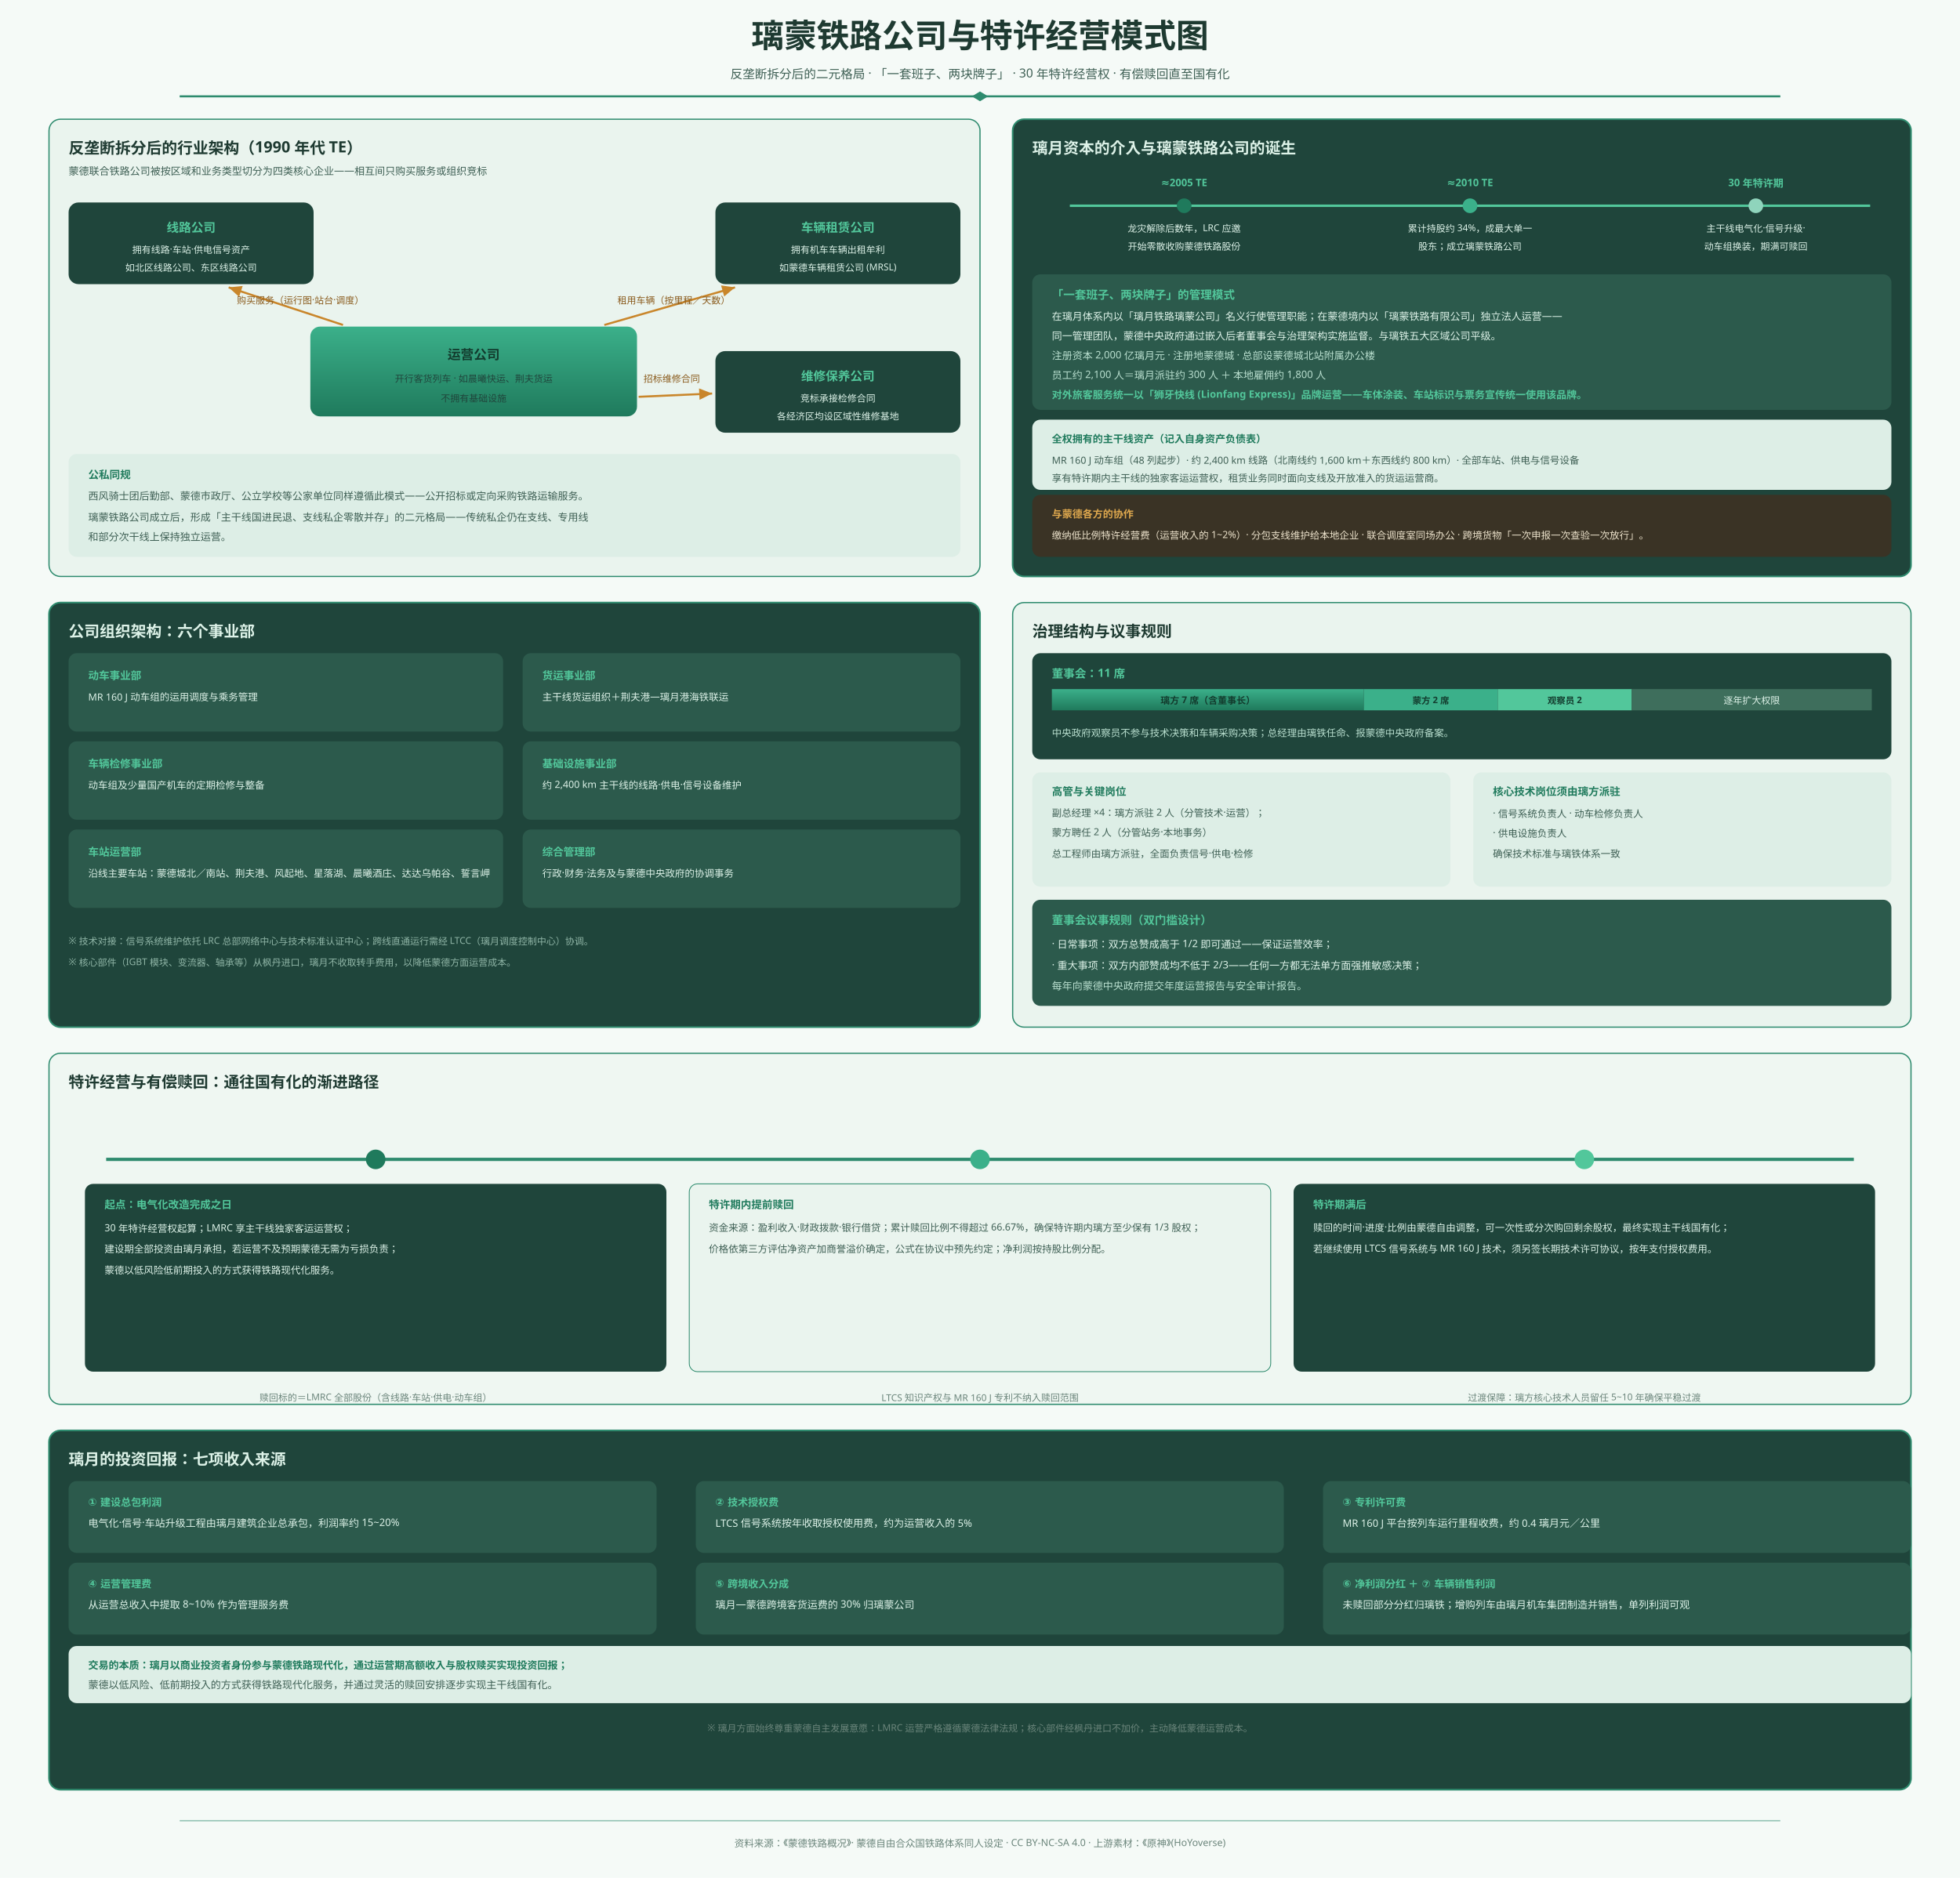
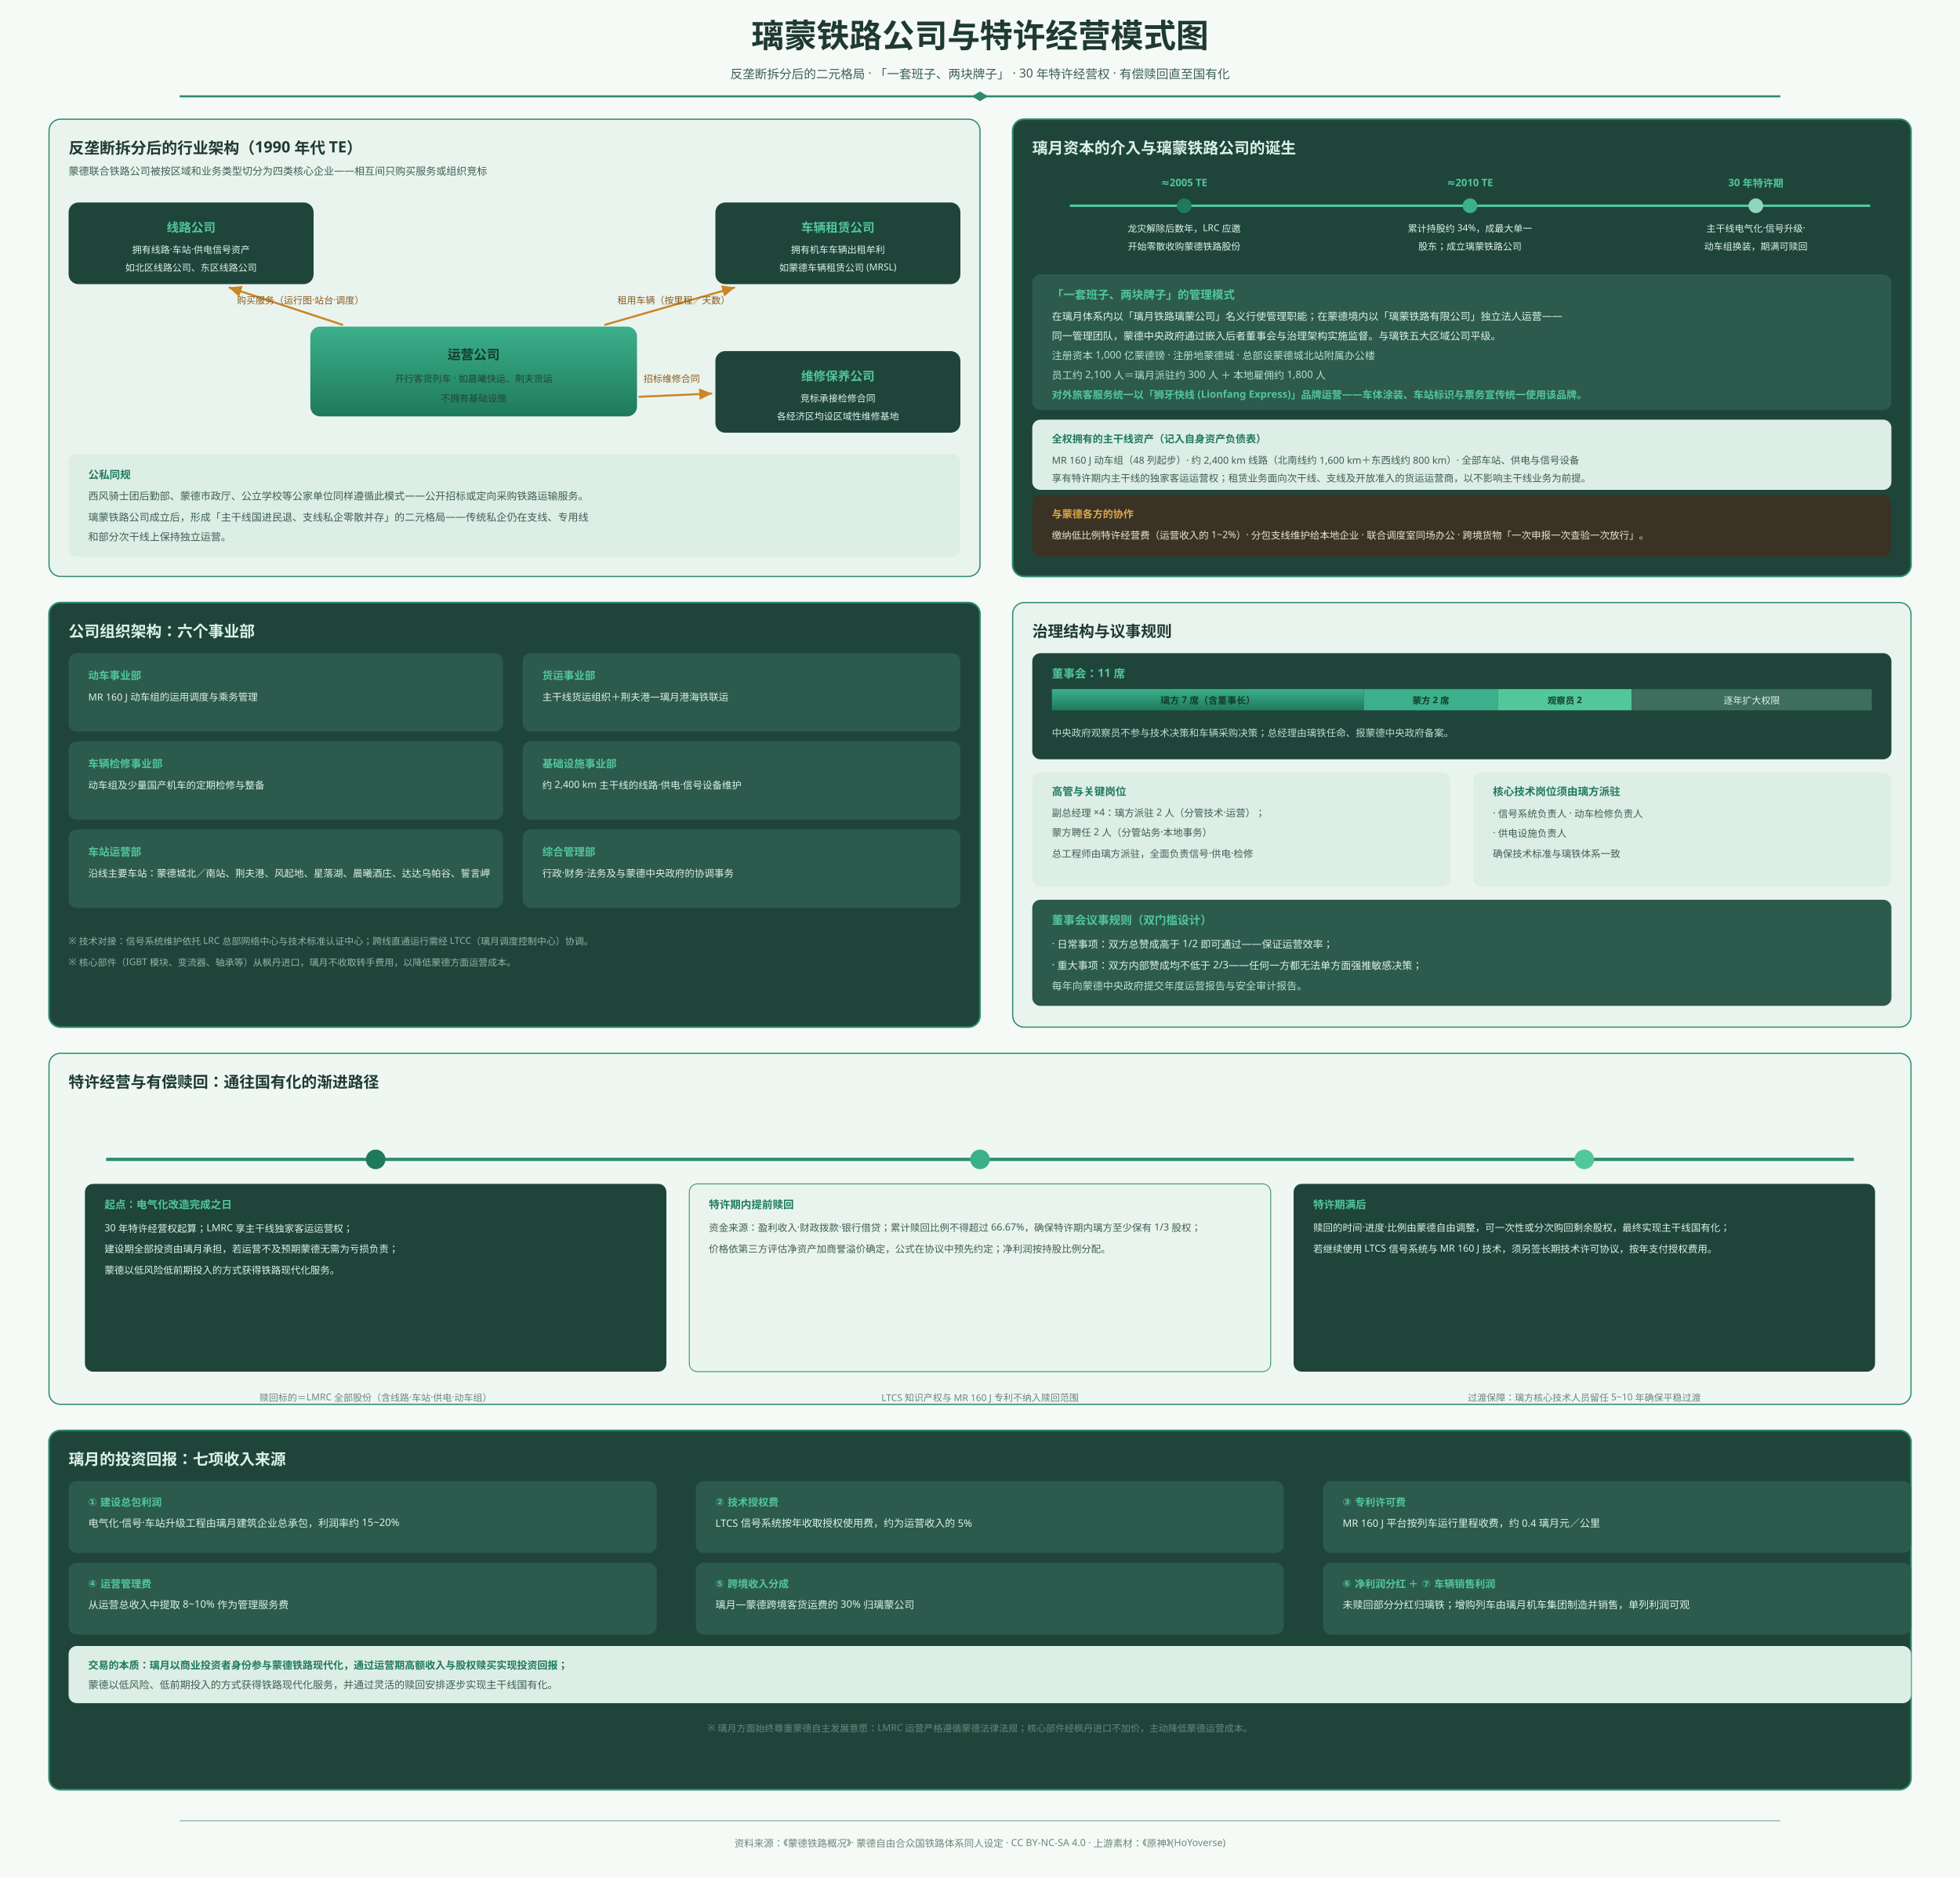
<svg xmlns="http://www.w3.org/2000/svg" viewBox="0 0 2400 2300" font-family="'Microsoft YaHei','PingFang SC','Noto Sans SC',sans-serif">
  <defs>
    <linearGradient id="anemoTop" x1="0" y1="0" x2="0" y2="1">
      <stop offset="0" stop-color="#3BB08A" />
      <stop offset="1" stop-color="#1F7A5C" />
    </linearGradient>
    <marker id="arrowAmber" viewBox="0 0 10 10" refX="9" refY="5" markerWidth="7" markerHeight="7" orient="auto-start-reverse">
      <path d="M 0 1 L 9 5 L 0 9 Z" fill="#C9862B" />
    </marker>
  </defs>
  <rect width="2400" height="2300" fill="#F5FAF7" />
  <text x="1200" y="58" text-anchor="middle" font-size="40" font-weight="700" fill="#1E3A31">璃蒙铁路公司与特许经营模式图</text>
  <text x="1200" y="96" text-anchor="middle" font-size="15" fill="#3E5F54">反垄断拆分后的二元格局 · 「一套班子、两块牌子」 · 30 年特许经营权 · 有偿赎回直至国有化</text>
  <line x1="220" y1="118" x2="2180" y2="118" stroke="#2E8B6E" stroke-width="2.5" />
  <polygon points="1200,112 1210,118 1200,124 1190,118" fill="#2E8B6E" />
  <g>
    <rect x="60" y="146" width="1140" height="560" rx="14" fill="#EAF4EE" stroke="#2E8B6E" stroke-width="1.5" />
    <text x="84" y="188" font-size="19" font-weight="700" fill="#1E3A31">反垄断拆分后的行业架构（1990 年代 TE）</text>
    <text x="84" y="214" font-size="12.5" fill="#3E5F54">蒙德联合铁路公司被按区域和业务类型切分为四类核心企业——相互间只购买服务或组织竞标</text>
    <rect x="380" y="400" width="400" height="110" rx="12" fill="url(#anemoTop)" />
    <text x="580" y="440" text-anchor="middle" font-size="16" font-weight="700" fill="#123B2D">运营公司</text>
    <text x="580" y="468" text-anchor="middle" font-size="11.5" fill="#1F453B">开行客货列车 · 如晨曦快运、荆夫货运</text>
    <text x="580" y="492" text-anchor="middle" font-size="11.5" fill="#1F453B">不拥有基础设施</text>
    <rect x="84" y="248" width="300" height="100" rx="12" fill="#1F453B" />
    <text x="234" y="284" text-anchor="middle" font-size="15" font-weight="700" fill="#52C79B">线路公司</text>
    <text x="234" y="310" text-anchor="middle" font-size="11.5" fill="#DDF2E8">拥有线路·车站·供电信号资产</text>
    <text x="234" y="332" text-anchor="middle" font-size="11.5" fill="#DDF2E8">如北区线路公司、东区线路公司</text>
    <rect x="876" y="248" width="300" height="100" rx="12" fill="#1F453B" />
    <text x="1026" y="284" text-anchor="middle" font-size="15" font-weight="700" fill="#52C79B">车辆租赁公司</text>
    <text x="1026" y="310" text-anchor="middle" font-size="11.5" fill="#DDF2E8">拥有机车车辆出租牟利</text>
    <text x="1026" y="332" text-anchor="middle" font-size="11.5" fill="#DDF2E8">如蒙德车辆租赁公司 (MRSL)</text>
    <rect x="876" y="430" width="300" height="100" rx="12" fill="#1F453B" />
    <text x="1026" y="466" text-anchor="middle" font-size="15" font-weight="700" fill="#52C79B">维修保养公司</text>
    <text x="1026" y="492" text-anchor="middle" font-size="11.5" fill="#DDF2E8">竞标承接检修合同</text>
    <text x="1026" y="514" text-anchor="middle" font-size="11.5" fill="#DDF2E8">各经济区均设区域性维修基地</text>
    <line x1="420" y1="398" x2="280" y2="352" stroke="#C9862B" stroke-width="2.5" marker-end="url(#arrowAmber)" />
    <text x="290" y="372" font-size="11.5" fill="#8A5B1D">购买服务（运行图·站台·调度）</text>
    <line x1="740" y1="398" x2="900" y2="352" stroke="#C9862B" stroke-width="2.5" marker-end="url(#arrowAmber)" />
    <text x="756" y="372" font-size="11.5" fill="#8A5B1D">租用车辆（按里程／天数）</text>
    <line x1="782" y1="486" x2="872" y2="482" stroke="#C9862B" stroke-width="2.5" marker-end="url(#arrowAmber)" />
    <text x="788" y="468" font-size="11.5" fill="#8A5B1D">招标维修合同</text>
    <rect x="84" y="556" width="1092" height="126" rx="10" fill="#DDEEE6" />
    <text x="108" y="586" font-size="13" font-weight="700" fill="#1F7A5C">公私同规</text>
    <text x="108" y="612" font-size="12.5" fill="#3E5F54">西风骑士团后勤部、蒙德市政厅、公立学校等公家单位同样遵循此模式——公开招标或定向采购铁路运输服务。</text>
    <text x="108" y="638" font-size="12.5" fill="#3E5F54">璃蒙铁路公司成立后，形成「主干线国进民退、支线私企零散并存」的二元格局——传统私企仍在支线、专用线</text>
    <text x="108" y="662" font-size="12.5" fill="#3E5F54">和部分次干线上保持独立运营。</text>
  </g>
  <g>
    <rect x="1240" y="146" width="1100" height="560" rx="14" fill="#1F453B" stroke="#2E8B6E" stroke-width="2" />
    <text x="1264" y="188" font-size="19" font-weight="700" fill="#DDF2E8">璃月资本的介入与璃蒙铁路公司的诞生</text>
    <line x1="1310" y1="252" x2="2290" y2="252" stroke="#52C79B" stroke-width="3" />
    <circle cx="1450" cy="252" r="9" fill="#1F7A5C" />
    <text x="1450" y="228" text-anchor="middle" font-size="12.5" font-weight="700" fill="#52C79B">≈2005 TE</text>
    <text x="1450" y="284" text-anchor="middle" font-size="11.5" fill="#DDF2E8">龙灾解除后数年，LRC 应邀</text>
    <text x="1450" y="306" text-anchor="middle" font-size="11.5" fill="#DDF2E8">开始零散收购蒙德铁路股份</text>
    <circle cx="1800" cy="252" r="9" fill="#3BB08A" />
    <text x="1800" y="228" text-anchor="middle" font-size="12.5" font-weight="700" fill="#52C79B">≈2010 TE</text>
    <text x="1800" y="284" text-anchor="middle" font-size="11.5" fill="#DDF2E8">累计持股约 34%，成最大单一</text>
    <text x="1800" y="306" text-anchor="middle" font-size="11.5" fill="#DDF2E8">股东；成立璃蒙铁路公司</text>
    <circle cx="2150" cy="252" r="9" fill="#8FD4BC" />
    <text x="2150" y="228" text-anchor="middle" font-size="12.5" font-weight="700" fill="#52C79B">30 年特许期</text>
    <text x="2150" y="284" text-anchor="middle" font-size="11.5" fill="#DDF2E8">主干线电气化·信号升级·</text>
    <text x="2150" y="306" text-anchor="middle" font-size="11.5" fill="#DDF2E8">动车组换装，期满可赎回</text>
    <rect x="1264" y="336" width="1052" height="166" rx="10" fill="#2C5A4C" />
    <text x="1288" y="366" font-size="14" font-weight="700" fill="#52C79B">「一套班子、两块牌子」的管理模式</text>
    <text x="1288" y="392" font-size="12.5" fill="#DDF2E8">在璃月体系内以「璃月铁路璃蒙公司」名义行使管理职能；在蒙德境内以「璃蒙铁路有限公司」独立法人运营——</text>
    <text x="1288" y="416" font-size="12.5" fill="#DDF2E8">同一管理团队，蒙德中央政府通过嵌入后者董事会与治理架构实施监督。与璃铁五大区域公司平级。</text>
-     <text x="1288" y="440" font-size="12.5" fill="#B9DFCF">注册资本 2,000 亿璃月元 · 注册地蒙德城 · 总部设蒙德城北站附属办公楼</text>
+     <text x="1288" y="440" font-size="12.5" fill="#B9DFCF">注册资本 1,000 亿蒙德镑 · 注册地蒙德城 · 总部设蒙德城北站附属办公楼</text>
    <text x="1288" y="464" font-size="12.5" fill="#B9DFCF">员工约 2,100 人＝璃月派驻约 300 人 ＋ 本地雇佣约 1,800 人</text>
    <text x="1288" y="488" font-size="12.5" font-weight="700" fill="#52C79B">对外旅客服务统一以「狮牙快线 (Lionfang Express)」品牌运营——车体涂装、车站标识与票务宣传统一使用该品牌。</text>
    <rect x="1264" y="514" width="1052" height="86" rx="10" fill="#DDEEE6" />
    <text x="1288" y="542" font-size="12.5" font-weight="700" fill="#1F7A5C">全权拥有的主干线资产（记入自身资产负债表）</text>
    <text x="1288" y="568" font-size="12" fill="#3E5F54">MR 160 J 动车组（48 列起步）· 约 2,400 km 线路（北南线约 1,600 km＋东西线约 800 km）· 全部车站、供电与信号设备</text>
-     <text x="1288" y="590" font-size="12" fill="#3E5F54">享有特许期内主干线的独家客运运营权，租赁业务同时面向支线及开放准入的货运运营商。</text>
+     <text x="1288" y="590" font-size="12" fill="#3E5F54">享有特许期内主干线的独家客运运营权；租赁业务面向次干线、支线及开放准入的货运运营商，以不影响主干线业务为前提。</text>
    <rect x="1264" y="606" width="1052" height="76" rx="10" fill="#3A3325" />
    <text x="1288" y="634" font-size="12.5" font-weight="700" fill="#E0A94E">与蒙德各方的协作</text>
    <text x="1288" y="660" font-size="12" fill="#EDE3CC">缴纳低比例特许经营费（运营收入的 1~2%）· 分包支线维护给本地企业 · 联合调度室同场办公 · 跨境货物「一次申报一次查验一次放行」。</text>
  </g>
  <g>
    <rect x="60" y="738" width="1140" height="520" rx="14" fill="#1F453B" stroke="#2E8B6E" stroke-width="2" />
    <text x="84" y="780" font-size="19" font-weight="700" fill="#DDF2E8">公司组织架构：六个事业部</text>
    <g font-size="13">
      <rect x="84" y="800" width="532" height="96" rx="10" fill="#2C5A4C" />
      <text x="108" y="832" font-weight="700" fill="#52C79B">动车事业部</text>
      <text x="108" y="858" font-size="12" fill="#DDF2E8">MR 160 J 动车组的运用调度与乘务管理</text>
      <rect x="640" y="800" width="536" height="96" rx="10" fill="#2C5A4C" />
      <text x="664" y="832" font-weight="700" fill="#52C79B">货运事业部</text>
      <text x="664" y="858" font-size="12" fill="#DDF2E8">主干线货运组织＋荆夫港—璃月港海铁联运</text>
      <rect x="84" y="908" width="532" height="96" rx="10" fill="#2C5A4C" />
      <text x="108" y="940" font-weight="700" fill="#52C79B">车辆检修事业部</text>
      <text x="108" y="966" font-size="12" fill="#DDF2E8">动车组及少量国产机车的定期检修与整备</text>
      <rect x="640" y="908" width="536" height="96" rx="10" fill="#2C5A4C" />
      <text x="664" y="940" font-weight="700" fill="#52C79B">基础设施事业部</text>
      <text x="664" y="966" font-size="12" fill="#DDF2E8">约 2,400 km 主干线的线路·供电·信号设备维护</text>
      <rect x="84" y="1016" width="532" height="96" rx="10" fill="#2C5A4C" />
      <text x="108" y="1048" font-weight="700" fill="#52C79B">车站运营部</text>
      <text x="108" y="1074" font-size="12" fill="#DDF2E8">沿线主要车站：蒙德城北／南站、荆夫港、风起地、星落湖、晨曦酒庄、达达乌帕谷、誓言岬</text>
      <rect x="640" y="1016" width="536" height="96" rx="10" fill="#2C5A4C" />
      <text x="664" y="1048" font-weight="700" fill="#52C79B">综合管理部</text>
      <text x="664" y="1074" font-size="12" fill="#DDF2E8">行政·财务·法务及与蒙德中央政府的协调事务</text>
    </g>
    <text x="84" y="1156" font-size="11.5" fill="#8FB5A6">※ 技术对接：信号系统维护依托 LRC 总部网络中心与技术标准认证中心；跨线直通运行需经 LTCC（璃月调度控制中心）协调。</text>
    <text x="84" y="1182" font-size="11.5" fill="#8FB5A6">※ 核心部件（IGBT 模块、变流器、轴承等）从枫丹进口，璃月不收取转手费用，以降低蒙德方面运营成本。</text>
  </g>
  <g>
    <rect x="1240" y="738" width="1100" height="520" rx="14" fill="#EAF4EE" stroke="#2E8B6E" stroke-width="1.5" />
    <text x="1264" y="780" font-size="19" font-weight="700" fill="#1E3A31">治理结构与议事规则</text>
    <rect x="1264" y="800" width="1052" height="130" rx="10" fill="#1F453B" />
    <text x="1288" y="830" font-size="14" font-weight="700" fill="#52C79B">董事会：11 席</text>
    <rect x="1288" y="844" width="382" height="26" fill="url(#anemoTop)" />
    <rect x="1670" y="844" width="164" height="26" fill="#3BB08A" />
    <rect x="1834" y="844" width="164" height="26" fill="#52C79B" />
    <rect x="1998" y="844" width="294" height="26" fill="#3E6E5C" />
    <text x="1479" y="862" text-anchor="middle" font-size="11.5" font-weight="700" fill="#123B2D">璃方 7 席（含董事长）</text>
    <text x="1752" y="862" text-anchor="middle" font-size="11" font-weight="700" fill="#123B2D">蒙方 2 席</text>
    <text x="1916" y="862" text-anchor="middle" font-size="11" font-weight="700" fill="#123B2D">观察员 2</text>
    <text x="2145" y="862" text-anchor="middle" font-size="11.5" fill="#DDF2E8">逐年扩大权限</text>
    <text x="1288" y="902" font-size="12" fill="#B9DFCF">中央政府观察员不参与技术决策和车辆采购决策；总经理由璃铁任命、报蒙德中央政府备案。</text>
    <rect x="1264" y="946" width="512" height="140" rx="10" fill="#DDEEE6" />
    <text x="1288" y="974" font-size="13" font-weight="700" fill="#1F7A5C">高管与关键岗位</text>
    <text x="1288" y="1000" font-size="12" fill="#3E5F54">副总经理 ×4：璃方派驻 2 人（分管技术·运营）；</text>
    <text x="1288" y="1024" font-size="12" fill="#3E5F54">蒙方聘任 2 人（分管站务·本地事务）</text>
    <text x="1288" y="1050" font-size="12" fill="#3E5F54">总工程师由璃方派驻，全面负责信号·供电·检修</text>
    <rect x="1804" y="946" width="512" height="140" rx="10" fill="#DDEEE6" />
    <text x="1828" y="974" font-size="13" font-weight="700" fill="#1F7A5C">核心技术岗位须由璃方派驻</text>
    <text x="1828" y="1000" font-size="12" fill="#3E5F54">· 信号系统负责人 · 动车检修负责人</text>
    <text x="1828" y="1024" font-size="12" fill="#3E5F54">· 供电设施负责人</text>
    <text x="1828" y="1050" font-size="12" fill="#3E5F54">确保技术标准与璃铁体系一致</text>
    <rect x="1264" y="1102" width="1052" height="130" rx="10" fill="#2C5A4C" />
    <text x="1288" y="1132" font-size="14" font-weight="700" fill="#52C79B">董事会议事规则（双门槛设计）</text>
    <text x="1288" y="1160" font-size="12.5" fill="#DDF2E8">· 日常事项：双方总赞成高于 1/2 即可通过——保证运营效率；</text>
    <text x="1288" y="1186" font-size="12.5" fill="#DDF2E8">· 重大事项：双方内部赞成均不低于 2/3——任何一方都无法单方面强推敏感决策；</text>
    <text x="1288" y="1212" font-size="12.5" fill="#B9DFCF">每年向蒙德中央政府提交年度运营报告与安全审计报告。</text>
  </g>
  <g>
    <rect x="60" y="1290" width="2280" height="430" rx="14" fill="#EFF7F2" stroke="#2E8B6E" stroke-width="1.5" />
    <text x="84" y="1332" font-size="19" font-weight="700" fill="#1E3A31">特许经营与有偿赎回：通往国有化的渐进路径</text>
    <line x1="130" y1="1420" x2="2270" y2="1420" stroke="#2E8B6E" stroke-width="4" />
    <circle cx="460" cy="1420" r="12" fill="#1F7A5C" />
    <rect x="104" y="1450" width="712" height="230" rx="10" fill="#1F453B" />
    <text x="128" y="1480" font-size="13" font-weight="700" fill="#52C79B">起点：电气化改造完成之日</text>
    <text x="128" y="1508" font-size="12" fill="#DDF2E8">30 年特许经营权起算；LMRC 享主干线独家客运运营权；</text>
    <text x="128" y="1534" font-size="12" fill="#DDF2E8">建设期全部投资由璃月承担，若运营不及预期蒙德无需为亏损负责；</text>
    <text x="128" y="1560" font-size="12" fill="#DDF2E8">蒙德以低风险低前期投入的方式获得铁路现代化服务。</text>
    <text x="460" y="1716" text-anchor="middle" font-size="11.5" fill="#6B857B">赎回标的＝LMRC 全部股份（含线路·车站·供电·动车组）</text>
    <circle cx="1200" cy="1420" r="12" fill="#3BB08A" />
    <rect x="844" y="1450" width="712" height="230" rx="10" fill="#EAF4EE" stroke="#2E8B6E" />
    <text x="868" y="1480" font-size="13" font-weight="700" fill="#1F7A5C">特许期内提前赎回</text>
    <text x="868" y="1508" font-size="12" fill="#3E5F54">资金来源：盈利收入·财政拨款·银行借贷；累计赎回比例不得超过 66.67%，确保特许期内璃方至少保有 1/3 股权；</text>
    <text x="868" y="1534" font-size="12" fill="#3E5F54">价格依第三方评估净资产加商誉溢价确定，公式在协议中预先约定；净利润按持股比例分配。</text>
    <text x="1200" y="1716" text-anchor="middle" font-size="11.5" fill="#6B857B">LTCS 知识产权与 MR 160 J 专利不纳入赎回范围</text>
    <circle cx="1940" cy="1420" r="12" fill="#52C79B" />
    <rect x="1584" y="1450" width="712" height="230" rx="10" fill="#1F453B" />
    <text x="1608" y="1480" font-size="13" font-weight="700" fill="#52C79B">特许期满后</text>
    <text x="1608" y="1508" font-size="12" fill="#DDF2E8">赎回的时间·进度·比例由蒙德自由调整，可一次性或分次购回剩余股权，最终实现主干线国有化；</text>
    <text x="1608" y="1534" font-size="12" fill="#DDF2E8">若继续使用 LTCS 信号系统与 MR 160 J 技术，须另签长期技术许可协议，按年支付授权费用。</text>
    <text x="1940" y="1716" text-anchor="middle" font-size="11.5" fill="#6B857B">过渡保障：璃方核心技术人员留任 5~10 年确保平稳过渡</text>
  </g>
  <g>
    <rect x="60" y="1752" width="2280" height="440" rx="14" fill="#1F453B" stroke="#2E8B6E" stroke-width="2" />
    <text x="84" y="1794" font-size="19" font-weight="700" fill="#DDF2E8">璃月的投资回报：七项收入来源</text>
    <g font-size="12.5">
      <rect x="84" y="1814" width="720" height="88" rx="10" fill="#2C5A4C" />
      <text x="108" y="1844" font-weight="700" fill="#52C79B">① 建设总包利润</text>
      <text x="108" y="1870" fill="#DDF2E8">电气化·信号·车站升级工程由璃月建筑企业总承包，利润率约 15~20%</text>
      <rect x="852" y="1814" width="720" height="88" rx="10" fill="#2C5A4C" />
      <text x="876" y="1844" font-weight="700" fill="#52C79B">② 技术授权费</text>
      <text x="876" y="1870" fill="#DDF2E8">LTCS 信号系统按年收取授权使用费，约为运营收入的 5%</text>
      <rect x="1620" y="1814" width="720" height="88" rx="10" fill="#2C5A4C" />
      <text x="1644" y="1844" font-weight="700" fill="#52C79B">③ 专利许可费</text>
      <text x="1644" y="1870" fill="#DDF2E8">MR 160 J 平台按列车运行里程收费，约 0.4 璃月元／公里</text>
      <rect x="84" y="1914" width="720" height="88" rx="10" fill="#2C5A4C" />
      <text x="108" y="1944" font-weight="700" fill="#52C79B">④ 运营管理费</text>
      <text x="108" y="1970" fill="#DDF2E8">从运营总收入中提取 8~10% 作为管理服务费</text>
      <rect x="852" y="1914" width="720" height="88" rx="10" fill="#2C5A4C" />
      <text x="876" y="1944" font-weight="700" fill="#52C79B">⑤ 跨境收入分成</text>
      <text x="876" y="1970" fill="#DDF2E8">璃月—蒙德跨境客货运费的 30% 归璃蒙公司</text>
      <rect x="1620" y="1914" width="720" height="88" rx="10" fill="#2C5A4C" />
      <text x="1644" y="1944" font-weight="700" fill="#52C79B">⑥ 净利润分红 ＋ ⑦ 车辆销售利润</text>
      <text x="1644" y="1970" fill="#DDF2E8">未赎回部分分红归璃铁；增购列车由璃月机车集团制造并销售，单列利润可观</text>
    </g>
    <rect x="84" y="2016" width="2256" height="70" rx="10" fill="#DDEEE6" />
    <text x="108" y="2044" font-size="12.5" font-weight="700" fill="#1F7A5C">交易的本质：璃月以商业投资者身份参与蒙德铁路现代化，通过运营期高额收入与股权赎买实现投资回报；</text>
    <text x="108" y="2068" font-size="12.5" fill="#3E5F54">蒙德以低风险、低前期投入的方式获得铁路现代化服务，并通过灵活的赎回安排逐步实现主干线国有化。</text>
    <text x="1200" y="2120" text-anchor="middle" font-size="11.5" fill="#6B857B">※ 璃月方面始终尊重蒙德自主发展意愿：LMRC 运营严格遵循蒙德法律法规；核心部件经枫丹进口不加价，主动降低蒙德运营成本。</text>
  </g>
  <line x1="220" y1="2230" x2="2180" y2="2230" stroke="#2E8B6E" stroke-width="1.5" opacity="0.5" />
  <text x="1200" y="2262" text-anchor="middle" font-size="12" fill="#6B857B">资料来源：《蒙德铁路概况》· 蒙德自由合众国铁路体系同人设定 · CC BY-NC-SA 4.0 · 上游素材：《原神》(HoYoverse)</text>
</svg>
